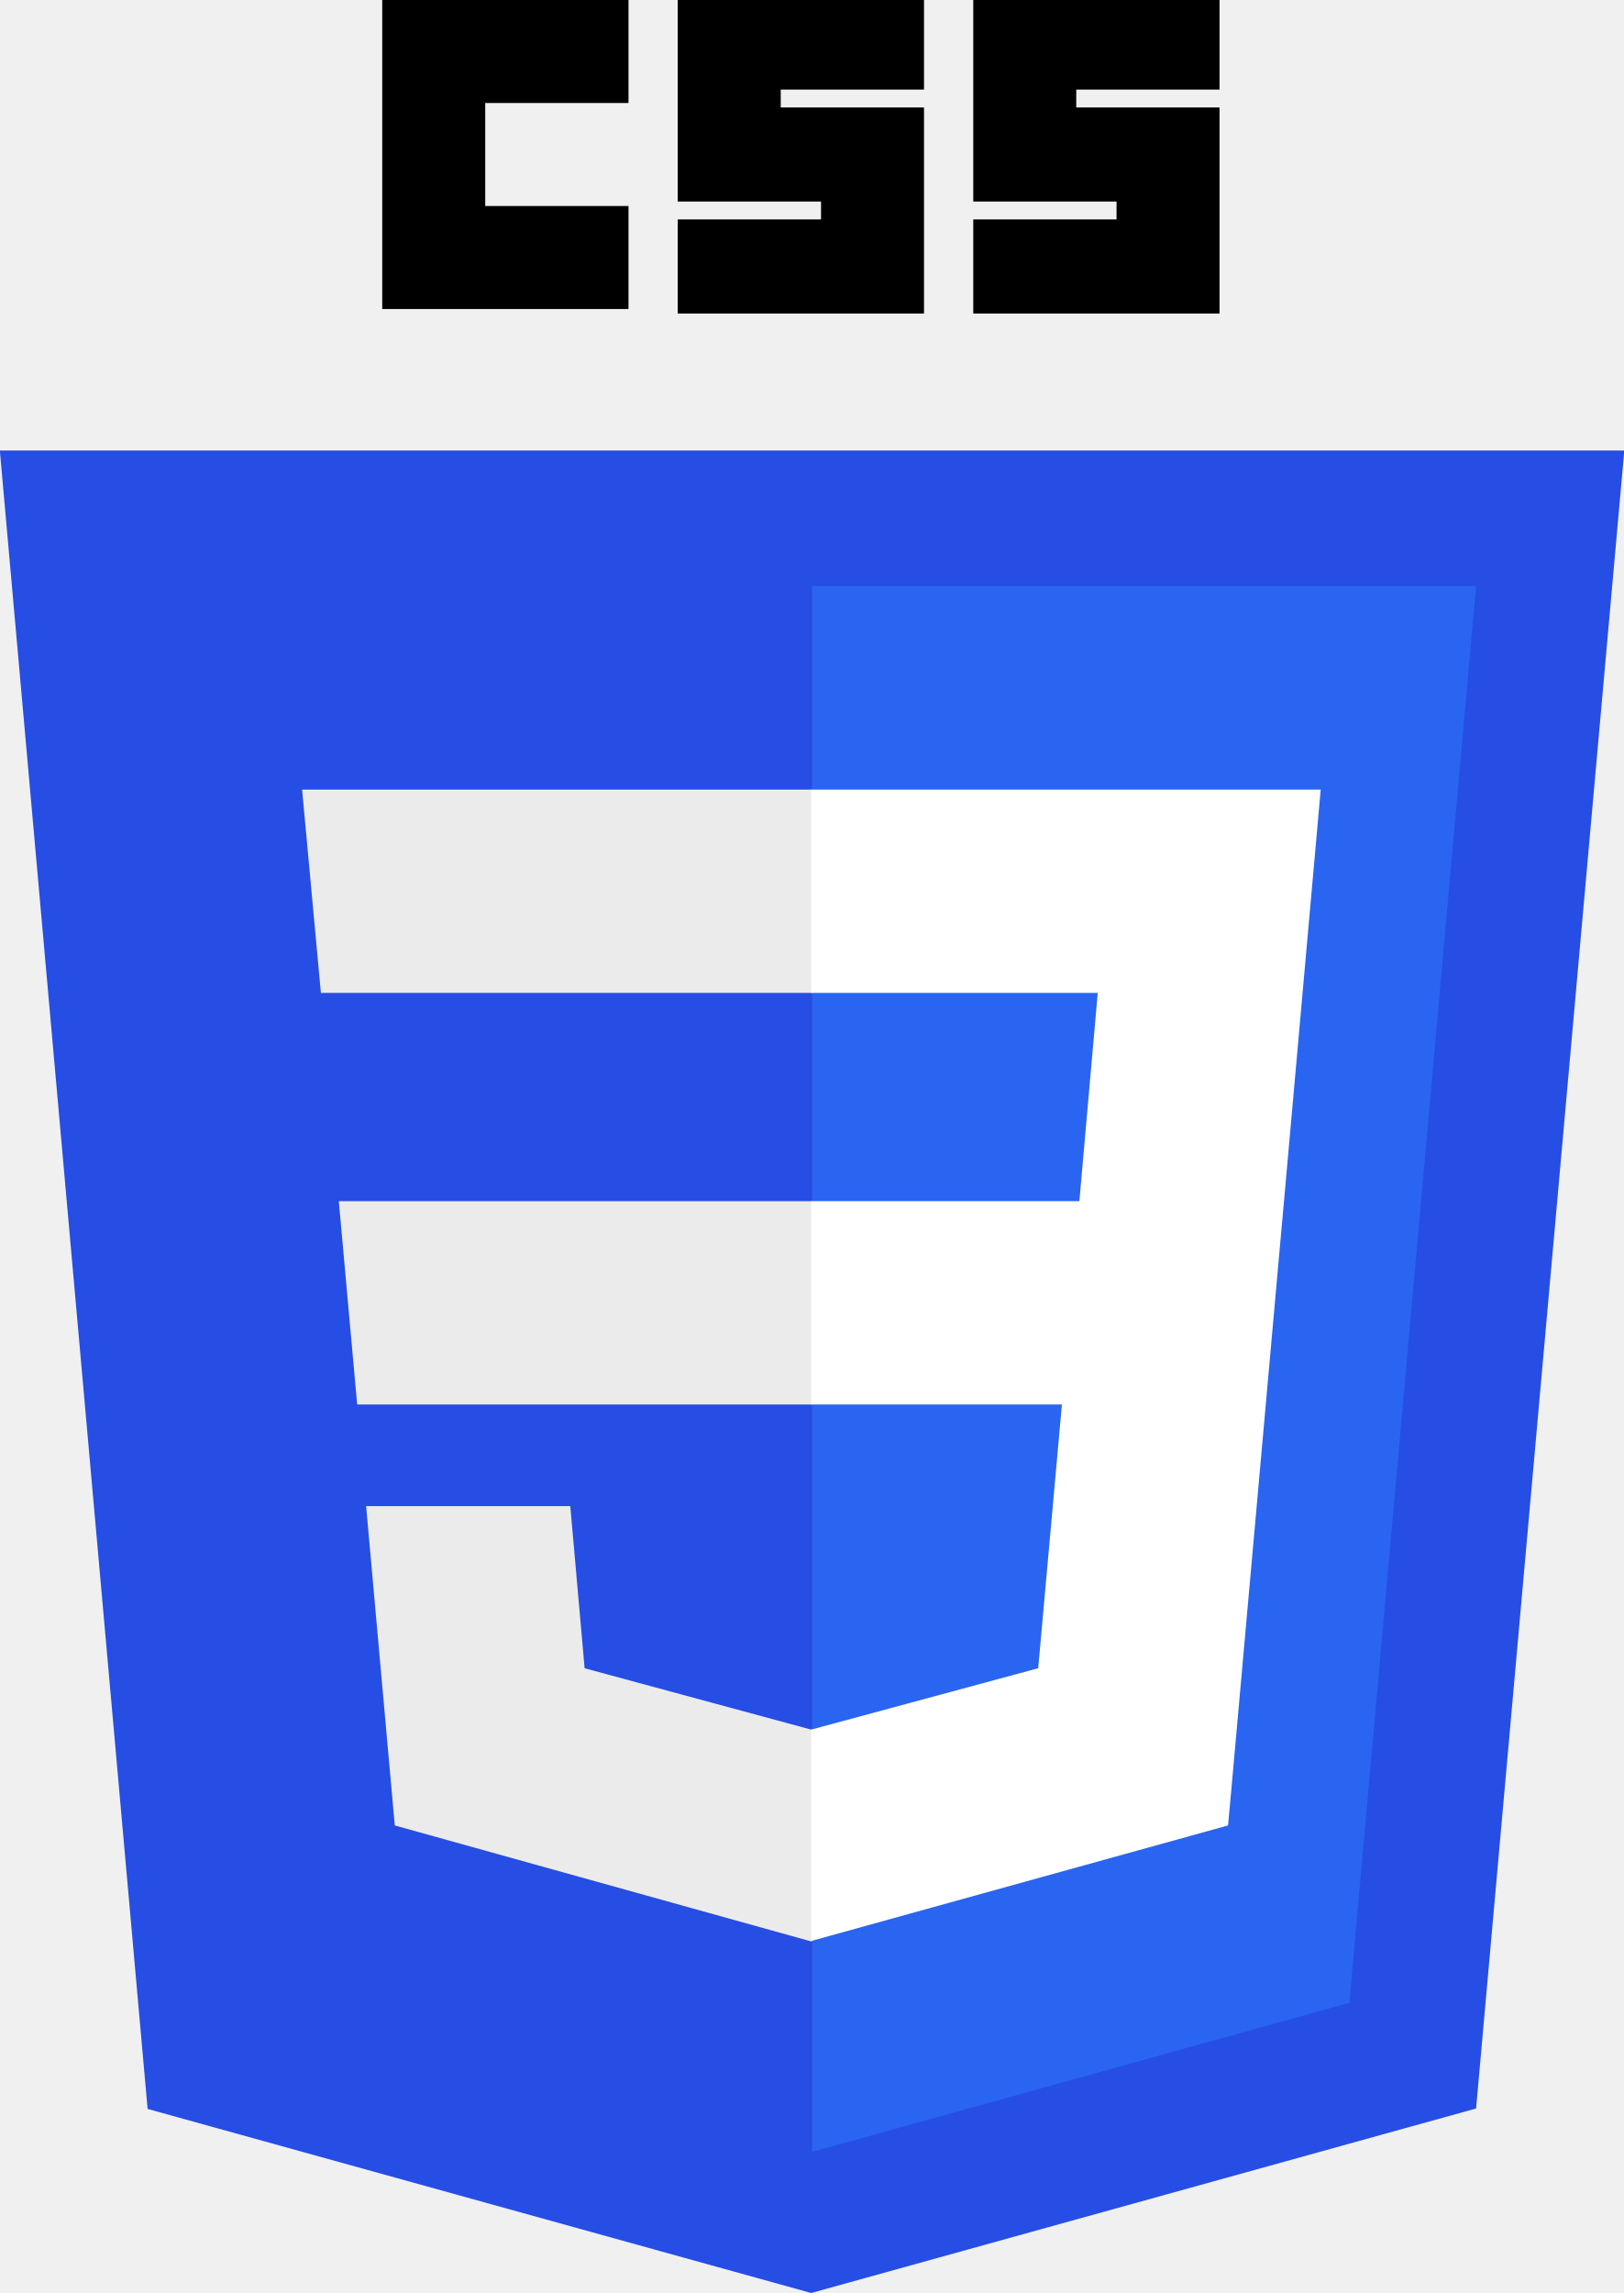
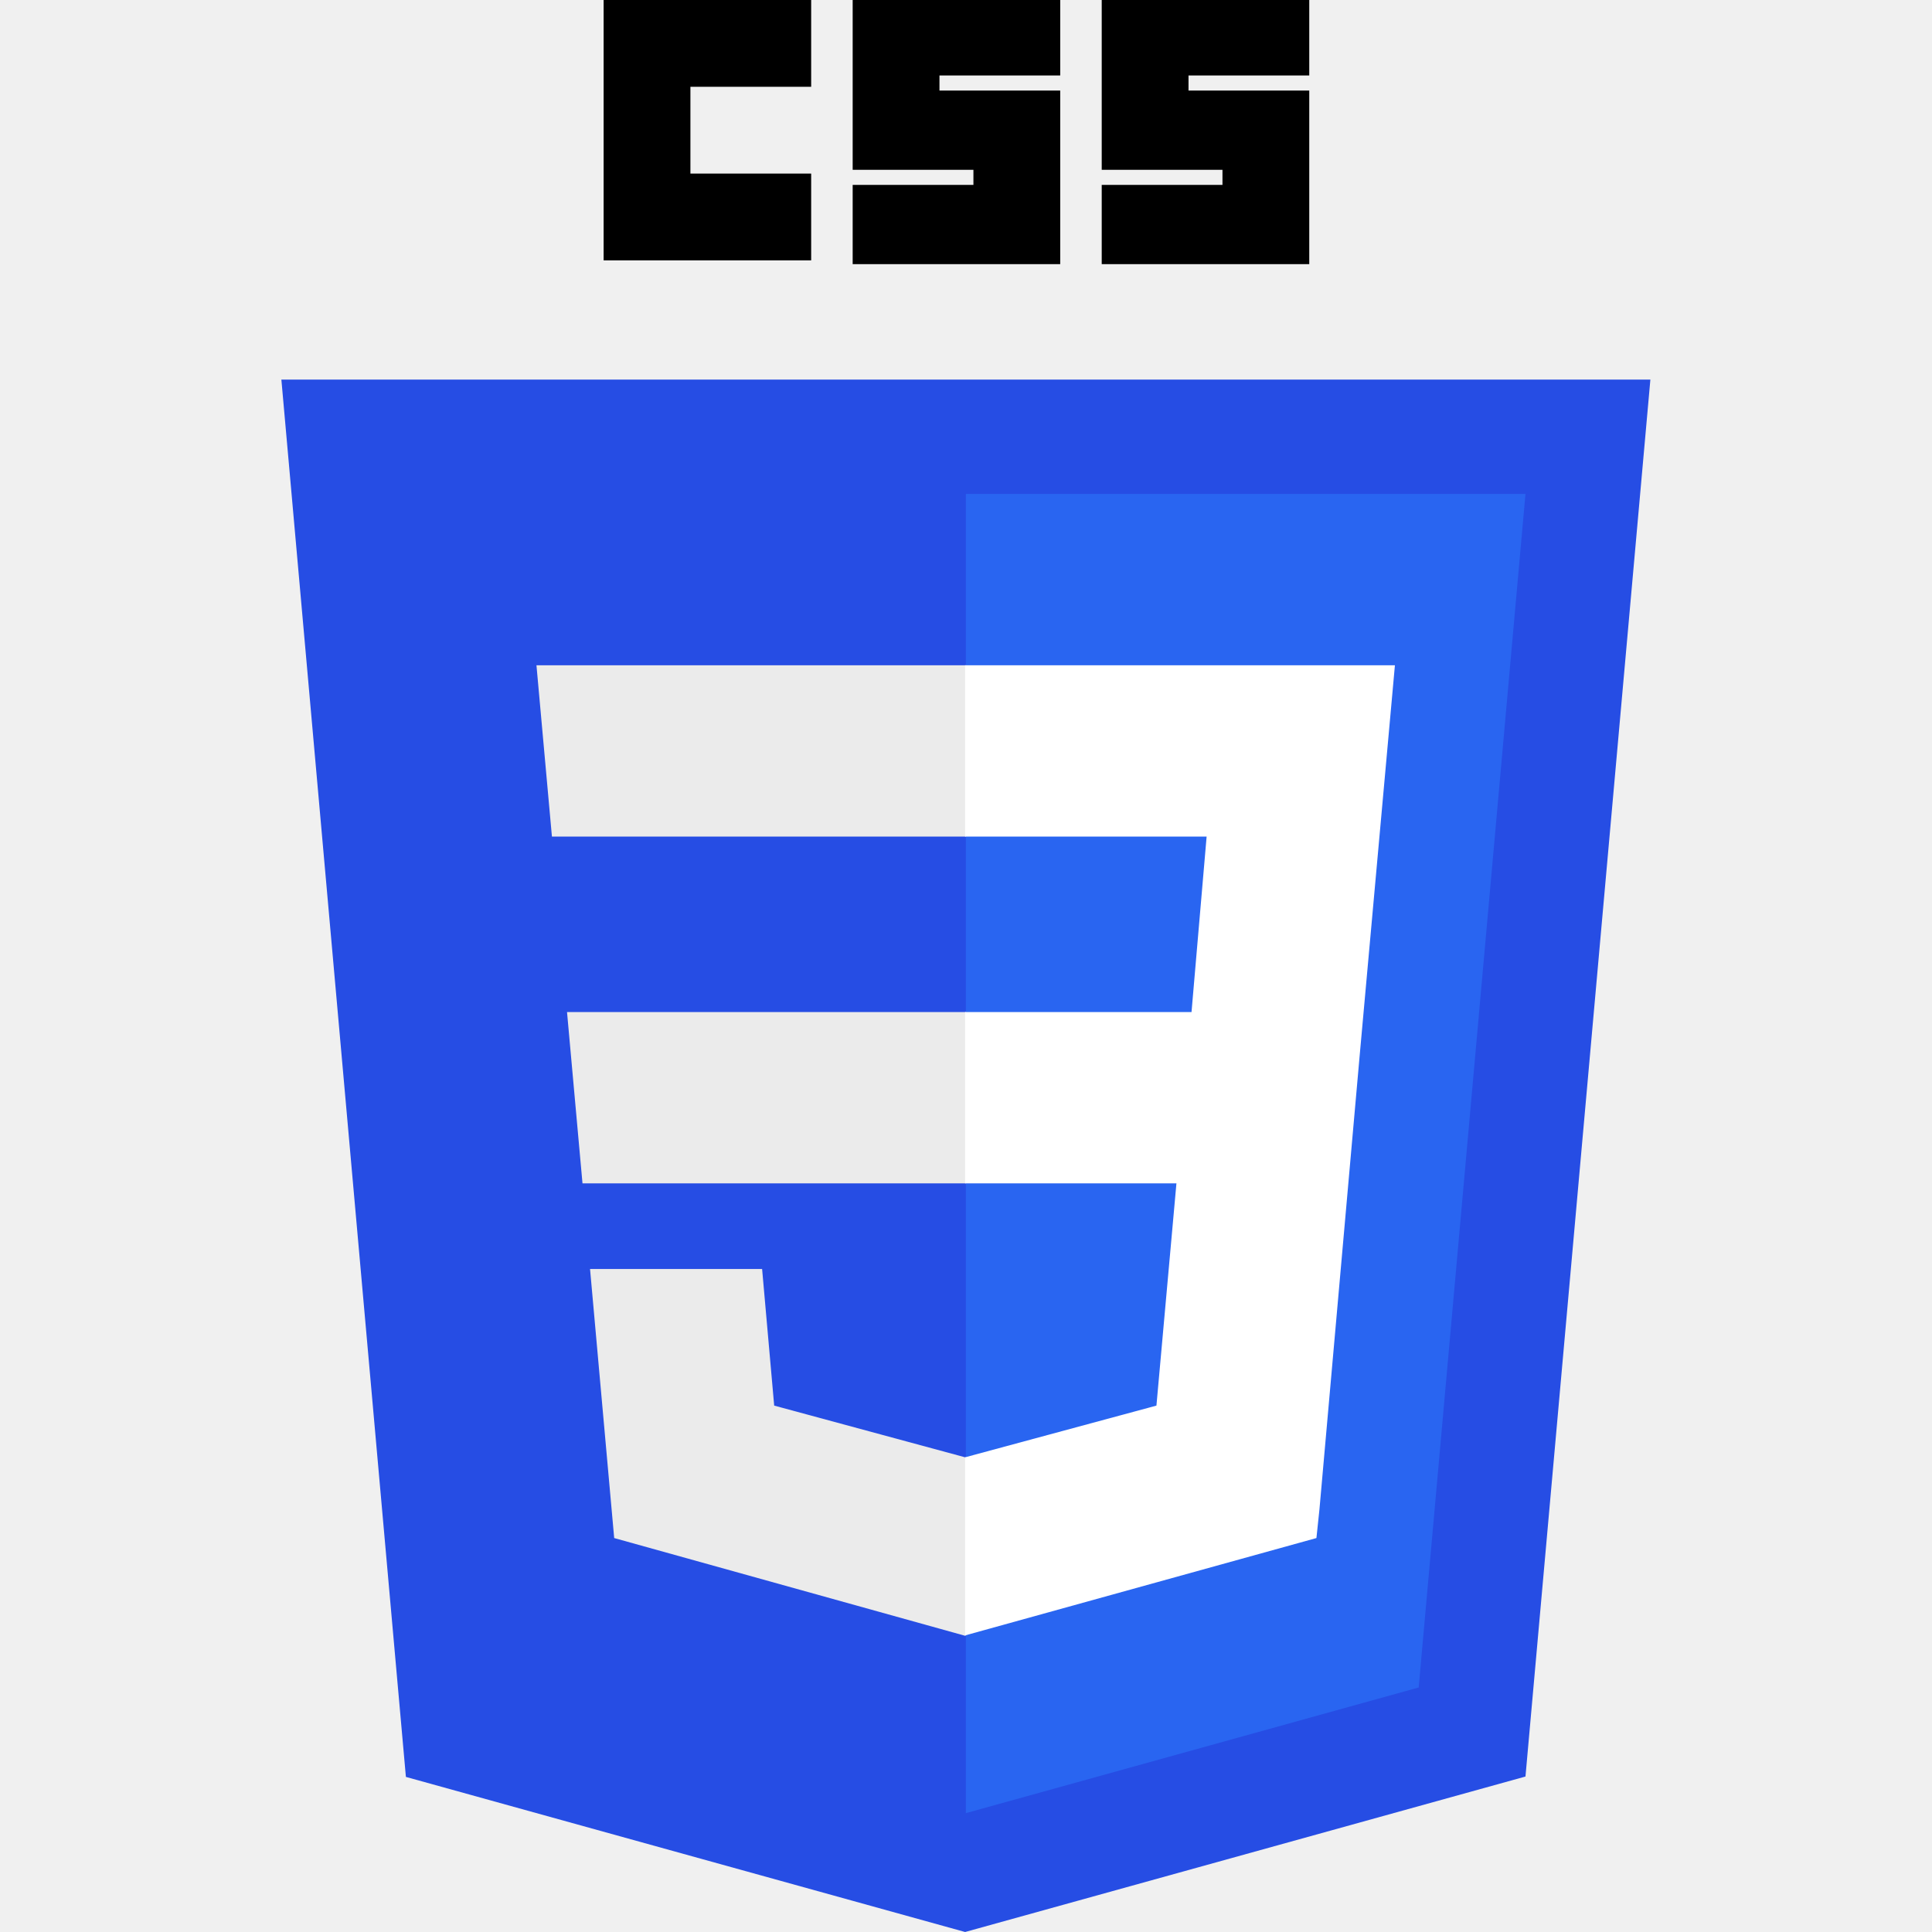
- <svg xmlns="http://www.w3.org/2000/svg" version="1.1" id="svg2" x="0px" y="0px" viewBox="0 0 362.7 512" style="enable-background:new 0 0 362.7 512;" xml:space="preserve">
+ <svg xmlns="http://www.w3.org/2000/svg" version="1.1" id="svg2" x="0px" y="0px" viewBox="0 0 512 512" style="enable-background:new 0 0 512 512;" xml:space="preserve">
  <style type="text/css">
	.st0{fill:#264DE4;}
	.st1{fill:#2965F1;}
	.st2{fill:#EBEBEB;}
	.st3{fill:#FFFFFF;}
</style>
  <g id="layer1" transform="translate(-170.0616,-270.1811)">
    <g id="g3013" transform="translate(95.42857,270.1811)">
-       <polygon id="polygon2989" class="st0" points="255.8,512 107.6,470.9 74.6,100.6 437.4,100.6 404.3,470.8   " />
-       <polygon id="polygon2991" class="st1" points="376,447.2 404.3,130.9 256,130.9 256,480.5   " />
-       <polygon id="polygon2993" class="st2" points="150.3,268.2 154.4,313.6 256,313.6 256,268.2   " />
-       <polygon id="polygon2995" class="st2" points="142.1,176.3 146.3,221.7 256,221.7 256,176.3 255.8,176.3   " />
-       <polygon id="polygon2997" class="st2" points="256,386.2 255.8,386.2 205.2,372.5 202,336.3 177.4,336.3 156.4,336.3 162.8,407.6     255.8,433.5 256,433.4   " />
-       <path id="path2999" d="M160,0h55v23h-32v23h32v23h-55V0z" />
-       <path id="path3001" d="M226,0h55v20h-32v4h32v46h-55V49h32v-4h-32V0z" />
-       <path id="path3003" d="M292,0h55v20h-32v4h32v46h-55V49h32v-4h-32V0z" />
-       <polygon id="polygon3005" class="st3" points="361.4,268.2 369.6,176.3 255.8,176.3 255.8,221.7 319.8,221.7 315.7,268.2     255.8,268.2 255.8,313.6 311.8,313.6 306.5,372.5 255.8,386.2 255.8,433.4 348.9,407.6 349.6,400 360.3,280.4   " />
+       <polygon id="polygon2989" class="st0" points="330.4,512 182.2,470.9 149.2,100.6 512,100.6 478.9,470.8   " />
+       <polygon id="polygon2991" class="st1" points="450.6,447.2 478.9,130.9 330.6,130.9 330.6,480.5   " />
+       <polygon id="polygon2993" class="st2" points="224.9,268.2 229,313.6 330.6,313.6 330.6,268.2   " />
+       <polygon id="polygon2995" class="st2" points="216.8,176.3 220.9,221.7 330.6,221.7 330.6,176.3 330.4,176.3   " />
+       <polygon id="polygon2997" class="st2" points="330.6,386.2 330.4,386.2 279.8,372.5 276.6,336.3 252,336.3 231,336.3 237.4,407.6     330.4,433.5 330.6,433.4   " />
+       <path id="path2999" d="M234.6,0h55v23h-32v23h32v23h-55V0z" />
+       <path id="path3001" d="M300.6,0h55v20h-32v4h32v46h-55V49h32v-4h-32V0z" />
+       <path id="path3003" d="M366.6,0h55v20h-32v4h32v46h-55V49h32v-4h-32V0z" />
+       <polygon id="polygon3005" class="st3" points="436,268.2 444.3,176.3 330.4,176.3 330.4,221.7 394.4,221.7 390.4,268.2     330.4,268.2 330.4,313.6 386.4,313.6 381.1,372.5 330.4,386.2 330.4,433.4 423.5,407.6 424.3,400 434.9,280.4   " />
    </g>
  </g>
</svg>
